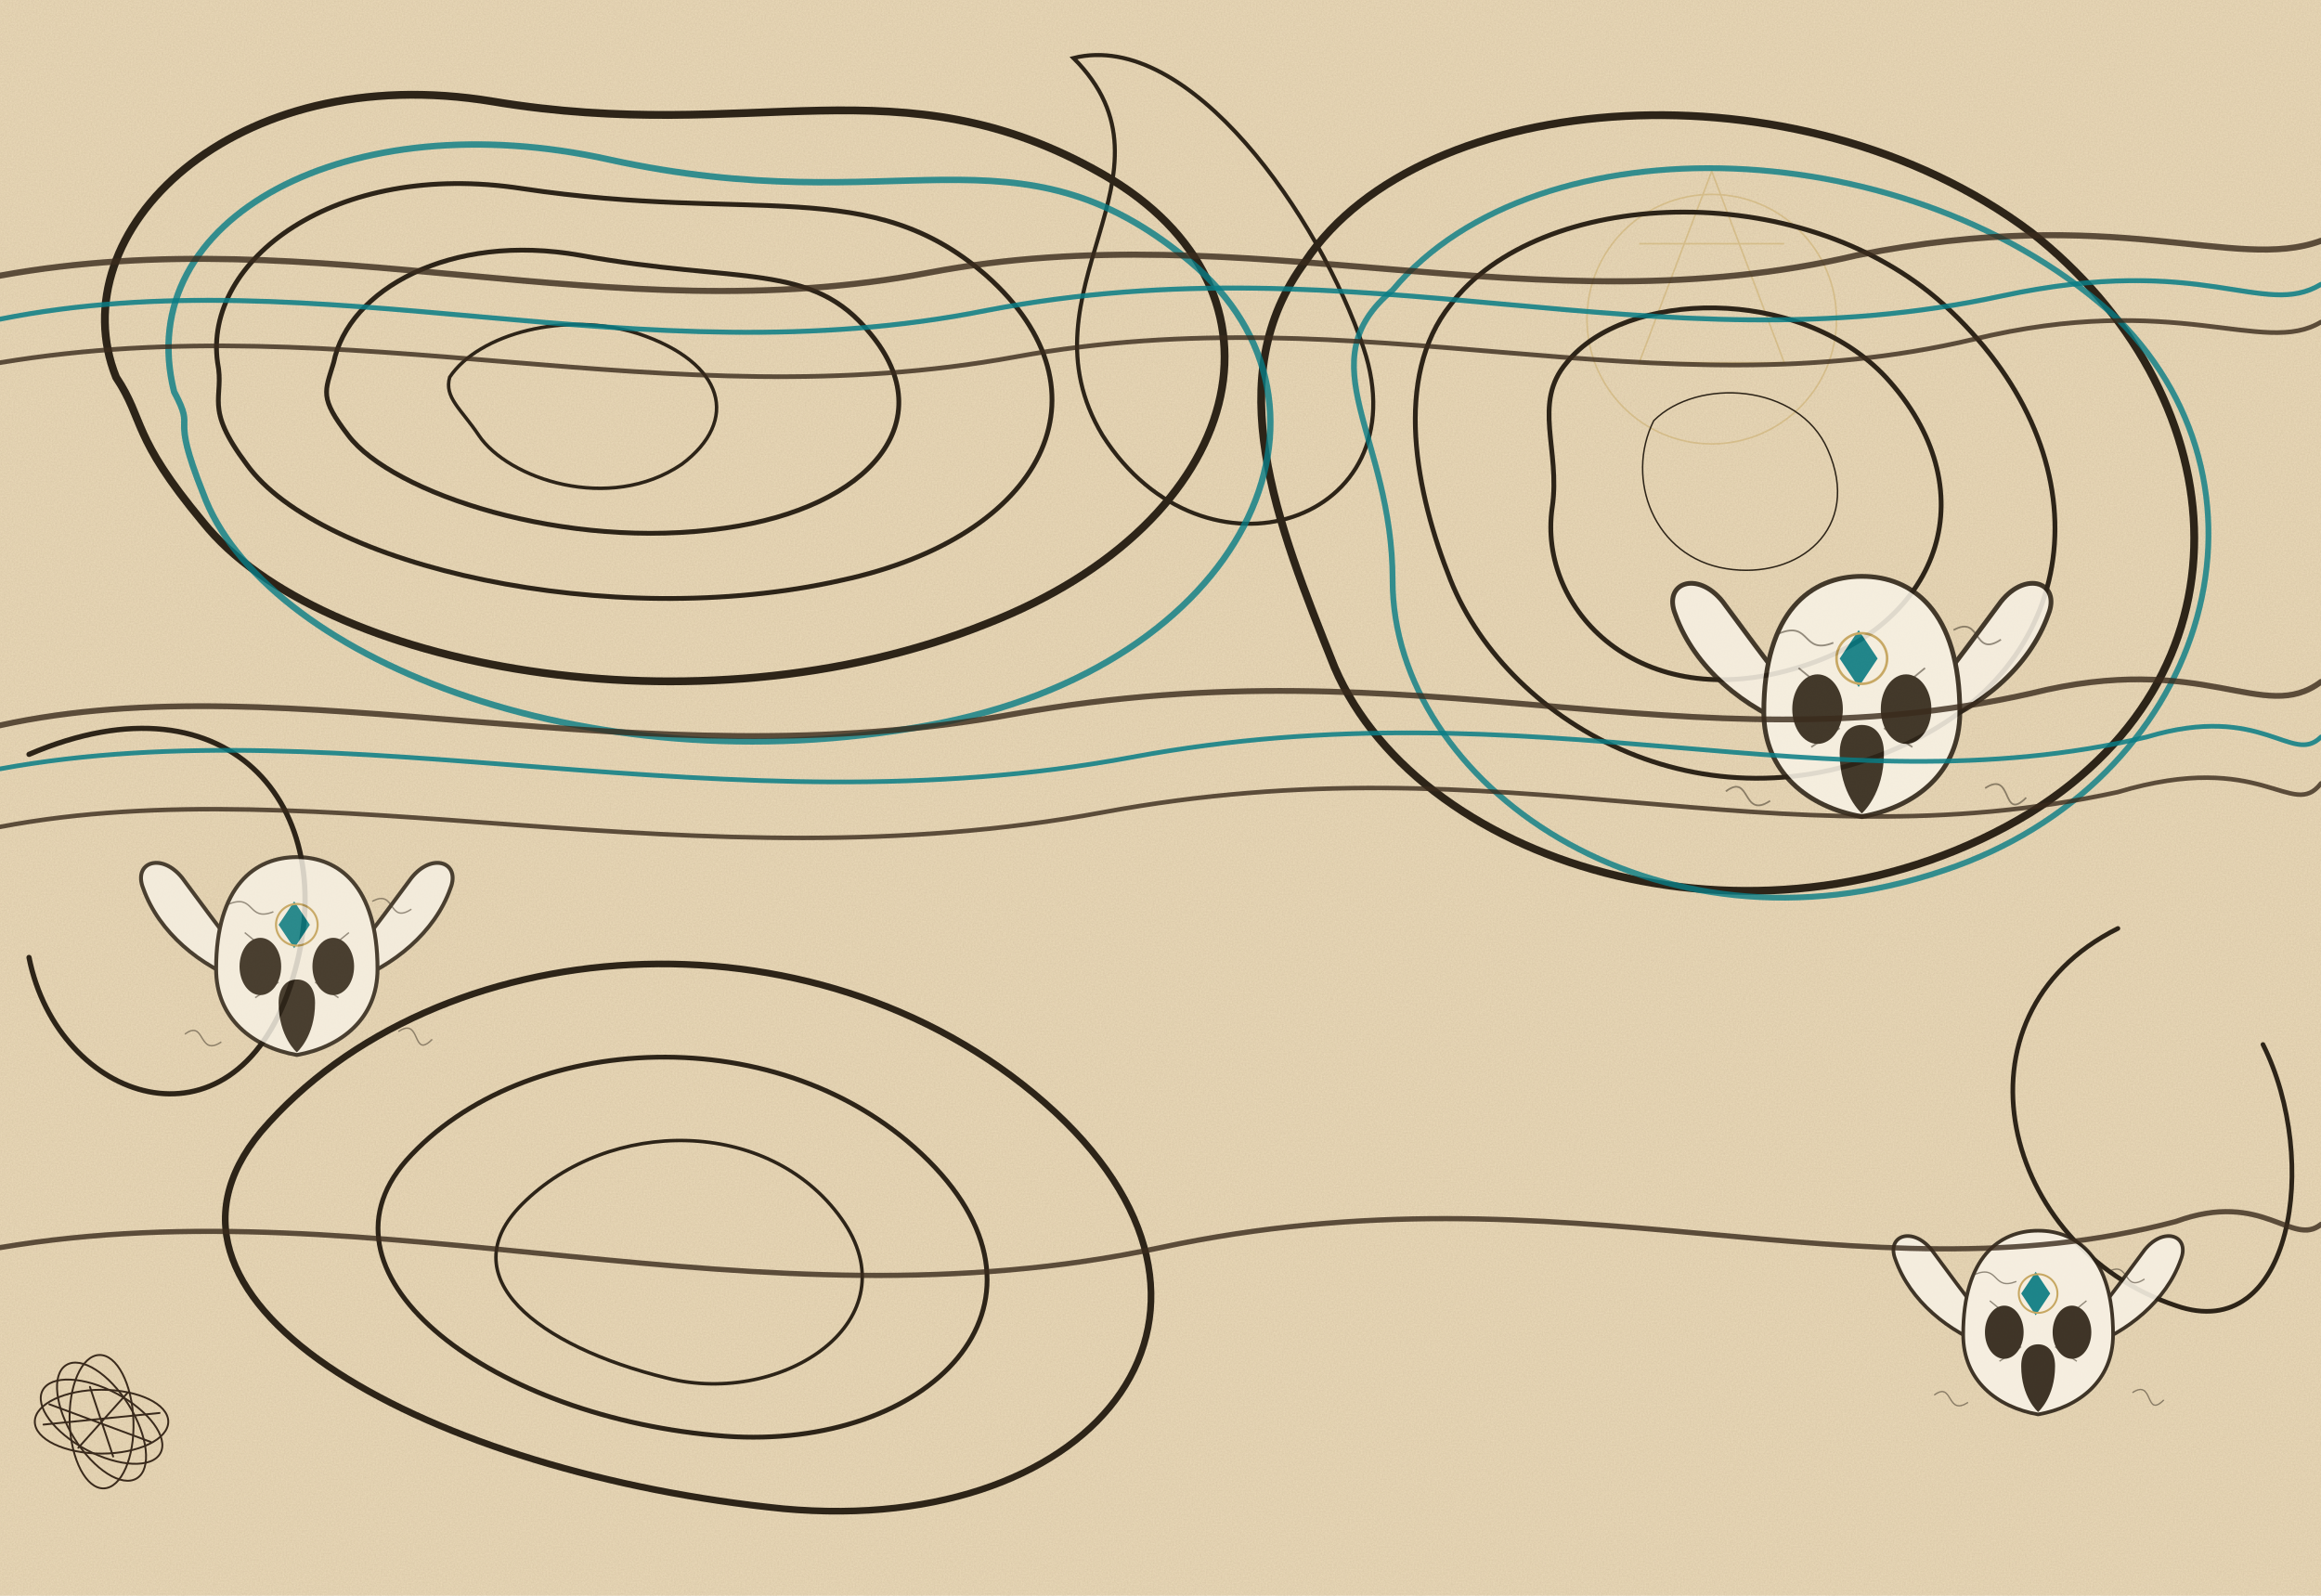
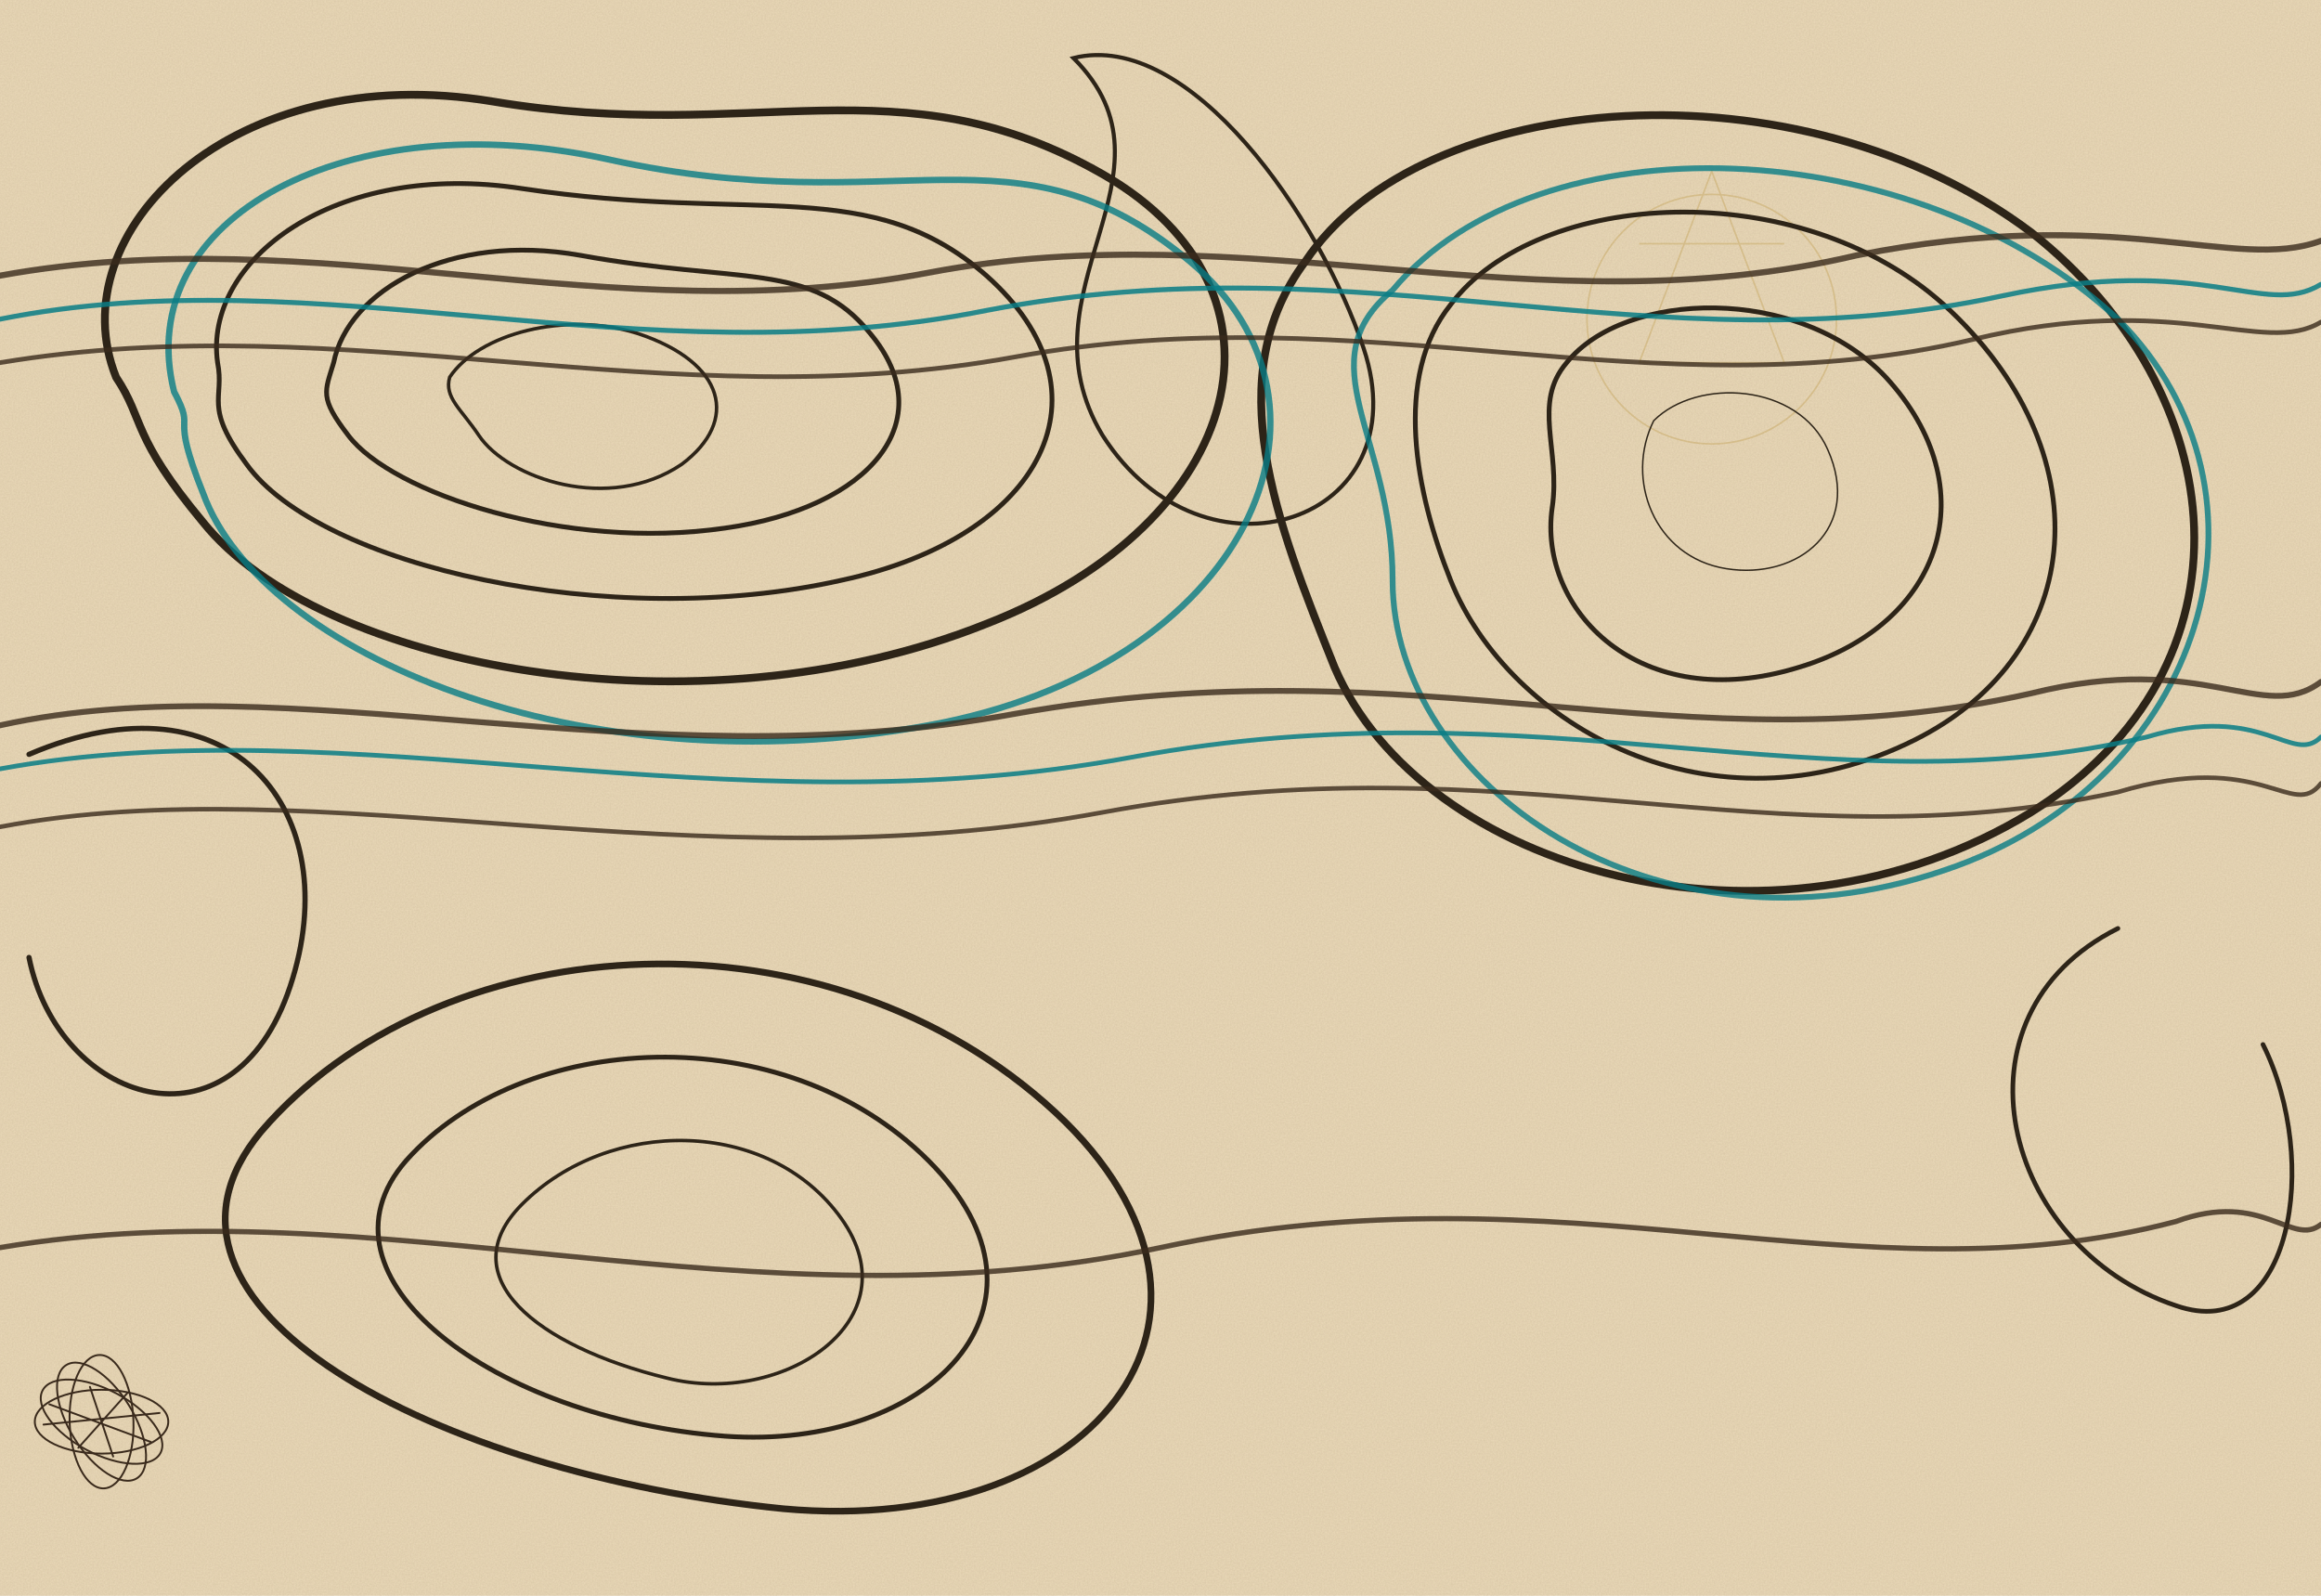
<svg xmlns="http://www.w3.org/2000/svg" viewBox="0 0 1600 1100" role="presentation" focusable="false">
  <defs>
    <filter id="paper" x="0" y="0" width="100%" height="100%">
      <feTurbulence type="fractalNoise" baseFrequency="0.9" numOctaves="2" seed="4" result="n" />
      <feColorMatrix in="n" type="matrix" values="0 0 0 0 0.35  0 0 0 0 0.26  0 0 0 0 0.16  0 0 0 0.22 0" />
    </filter>
-     <symbol id="map-skull" viewBox="-40 -12 312 220">
-       <path d="M70 108 C36 96 4 70 -8 36 C-16 16 6 8 22 28 C40 52 58 78 82 104Z" fill="#f6efe2" stroke="#2d2418" stroke-width="3" />
-       <path d="M150 108 C184 96 216 70 228 36 C236 16 214 8 198 28 C180 52 162 78 138 104Z" fill="#f6efe2" stroke="#2d2418" stroke-width="3" />
-       <path d="M48 98 C48 34 78 12 110 12 C142 12 172 34 172 98 C172 136 144 158 110 164 C76 158 48 136 48 98Z" fill="#f7f1e4" stroke="#2d2418" stroke-width="3" />
-       <ellipse cx="82" cy="96" rx="16" ry="22" fill="#2d2418" />
-       <ellipse cx="138" cy="96" rx="16" ry="22" fill="#2d2418" />
-       <path d="M96 124 C96 150 110 162 110 162 C110 162 124 150 124 124 C124 112 118 106 110 106 C102 106 96 112 96 124Z" fill="#2d2418" />
-       <path d="M108 46 L120 64 L108 82 L96 64Z" fill="#087c85" />
-       <circle cx="110" cy="64" r="16" fill="none" stroke="#c4a35a" stroke-width="1.6" />
-       <g fill="none" stroke="#2d2418" stroke-width="1.1" opacity=".55">
-         <path d="M70 70 L92 88 M150 70 L128 88 M78 120 L96 108 M142 120 L124 108" />
-         <path d="M58 48 C78 40 72 62 92 54 M168 46 C186 36 180 64 198 52" />
-         <path d="M24 148 C40 136 34 166 52 154 M188 146 C206 134 198 168 214 152" />
-       </g>
-     </symbol>
  </defs>
  <rect width="1600" height="1100" fill="#ead9b8" />
  <rect width="1600" height="1100" filter="url(#paper)" />
  <g fill="none" stroke="#c4a35a" stroke-width="1.1" opacity=".45">
    <circle cx="1180" cy="220" r="86" />
    <path d="M1180 118 L1230 250 L1130 250Z" />
    <path d="M1130 168 H1230" />
  </g>
  <g fill="none" stroke="#2d2418" stroke-linecap="round">
    <path stroke-width="5.4" d="M80 260 C40 160 160 40 340 70 C520 100 620 40 760 120 C900 200 860 360 680 430 C480 510 220 460 140 360 C90 300 100 290 80 260Z" />
    <path stroke-width="3.3" d="M150 250 C140 180 230 110 360 130 C520 154 600 120 680 190 C770 270 720 370 580 400 C420 436 220 390 170 320 C140 280 155 275 150 250Z" />
    <path stroke-width="3.3" d="M230 250 C240 200 310 160 400 176 C510 196 560 180 600 230 C650 290 600 350 500 364 C390 380 270 340 240 300 C220 274 224 270 230 250Z" />
    <path stroke-width="2.4" d="M310 260 C330 230 390 214 440 230 C500 250 510 290 470 320 C420 354 350 330 330 300 C318 282 306 274 310 260Z" />
    <path stroke-width="5.4" d="M900 180 C980 60 1240 40 1400 160 C1540 270 1560 460 1400 560 C1220 670 980 600 920 460 C880 360 840 260 900 180Z" />
    <path stroke-width="3.3" d="M1000 210 C1060 130 1240 120 1340 210 C1450 310 1440 450 1320 510 C1180 580 1040 500 1000 400 C976 340 960 260 1000 210Z" />
    <path stroke-width="3.3" d="M1080 250 C1120 200 1240 196 1300 260 C1370 336 1340 430 1240 460 C1130 494 1060 420 1070 350 C1076 310 1056 278 1080 250Z" />
    <path stroke-width="1" d="M1140 290 C1170 260 1240 264 1260 310 C1284 364 1240 400 1190 392 C1140 384 1120 330 1140 290Z" />
    <path stroke-width="4.6" d="M180 780 C300 640 560 620 720 760 C880 900 760 1060 540 1040 C300 1016 80 900 180 780Z" />
    <path stroke-width="3.3" d="M280 800 C360 710 540 700 640 800 C740 900 640 1000 500 990 C340 978 210 880 280 800Z" />
    <path stroke-width="2.4" d="M360 830 C420 770 530 770 580 840 C630 910 540 970 460 950 C370 928 310 880 360 830Z" />
    <path stroke-width="3.6" d="M20 520 C160 460 240 560 200 680 C160 800 40 760 20 660" />
    <path stroke-width="3.2" d="M1460 640 C1340 700 1380 860 1500 900 C1580 928 1600 800 1560 720" />
    <path stroke-width="2.8" d="M740 40 C820 120 700 200 760 300 C830 410 980 360 940 240 C910 150 820 20 740 40Z" />
  </g>
  <g fill="none" stroke="#087c85" stroke-linecap="round" opacity=".8">
    <path stroke-width="4.4" d="M120 270 C90 150 240 70 420 110 C620 154 700 80 820 180 C940 280 860 460 640 500 C400 544 180 450 140 340 C116 280 136 300 120 270Z" />
    <path stroke-width="4" d="M960 200 C1060 80 1320 90 1460 220 C1580 340 1520 540 1340 600 C1140 668 960 540 960 400 C960 300 900 250 960 200Z" />
  </g>
-   <use href="#map-skull" x="1120" y="360" width="340" height="262" opacity=".88" />
-   <use href="#map-skull" x="70" y="560" width="280" height="216" opacity=".84" />
-   <use href="#map-skull" x="1280" y="820" width="260" height="200" opacity=".9" />
  <g fill="none" stroke="#3a2a1c" stroke-linecap="round" opacity=".8">
    <path stroke-width="4.2" d="M0 190 C220 150 420 230 640 188 C860 146 1060 228 1280 176 C1460 140 1540 188 1600 166" />
    <path stroke-width="3.2" d="M0 250 C240 210 460 290 700 246 C940 202 1140 286 1360 234 C1500 200 1560 246 1600 222" />
    <path stroke-width="4" d="M0 500 C200 456 440 540 700 492 C980 442 1160 532 1400 478 C1520 448 1560 500 1600 470" />
    <path stroke-width="3.1" d="M0 570 C220 528 480 612 760 560 C1040 508 1220 598 1460 546 C1560 516 1580 566 1600 540" />
    <path stroke-width="3.6" d="M0 860 C260 816 520 920 800 860 C1080 800 1280 900 1500 842 C1560 820 1580 860 1600 844" />
  </g>
  <g fill="none" stroke="#087c85" stroke-linecap="round" opacity=".85">
    <path stroke-width="3.4" d="M0 220 C220 176 440 262 680 214 C940 164 1140 256 1380 204 C1520 174 1560 220 1600 196" />
    <path stroke-width="3.2" d="M0 530 C240 486 500 574 780 522 C1060 470 1260 560 1480 508 C1560 484 1580 528 1600 508" />
  </g>
  <g fill="none" stroke="#3a2a1c" stroke-width="1.3" stroke-linecap="round" transform="translate(70,980)">
    <ellipse cx="0" cy="0" rx="46" ry="22" />
    <ellipse cx="0" cy="0" rx="46" ry="22" transform="rotate(28)" />
    <ellipse cx="0" cy="0" rx="46" ry="22" transform="rotate(58)" />
    <ellipse cx="0" cy="0" rx="46" ry="22" transform="rotate(88)" />
    <path d="M-40 2 L40 -6 M-36 -12 L34 14 M-8 -24 L8 24 M18 -20 L-16 18" />
  </g>
</svg>
